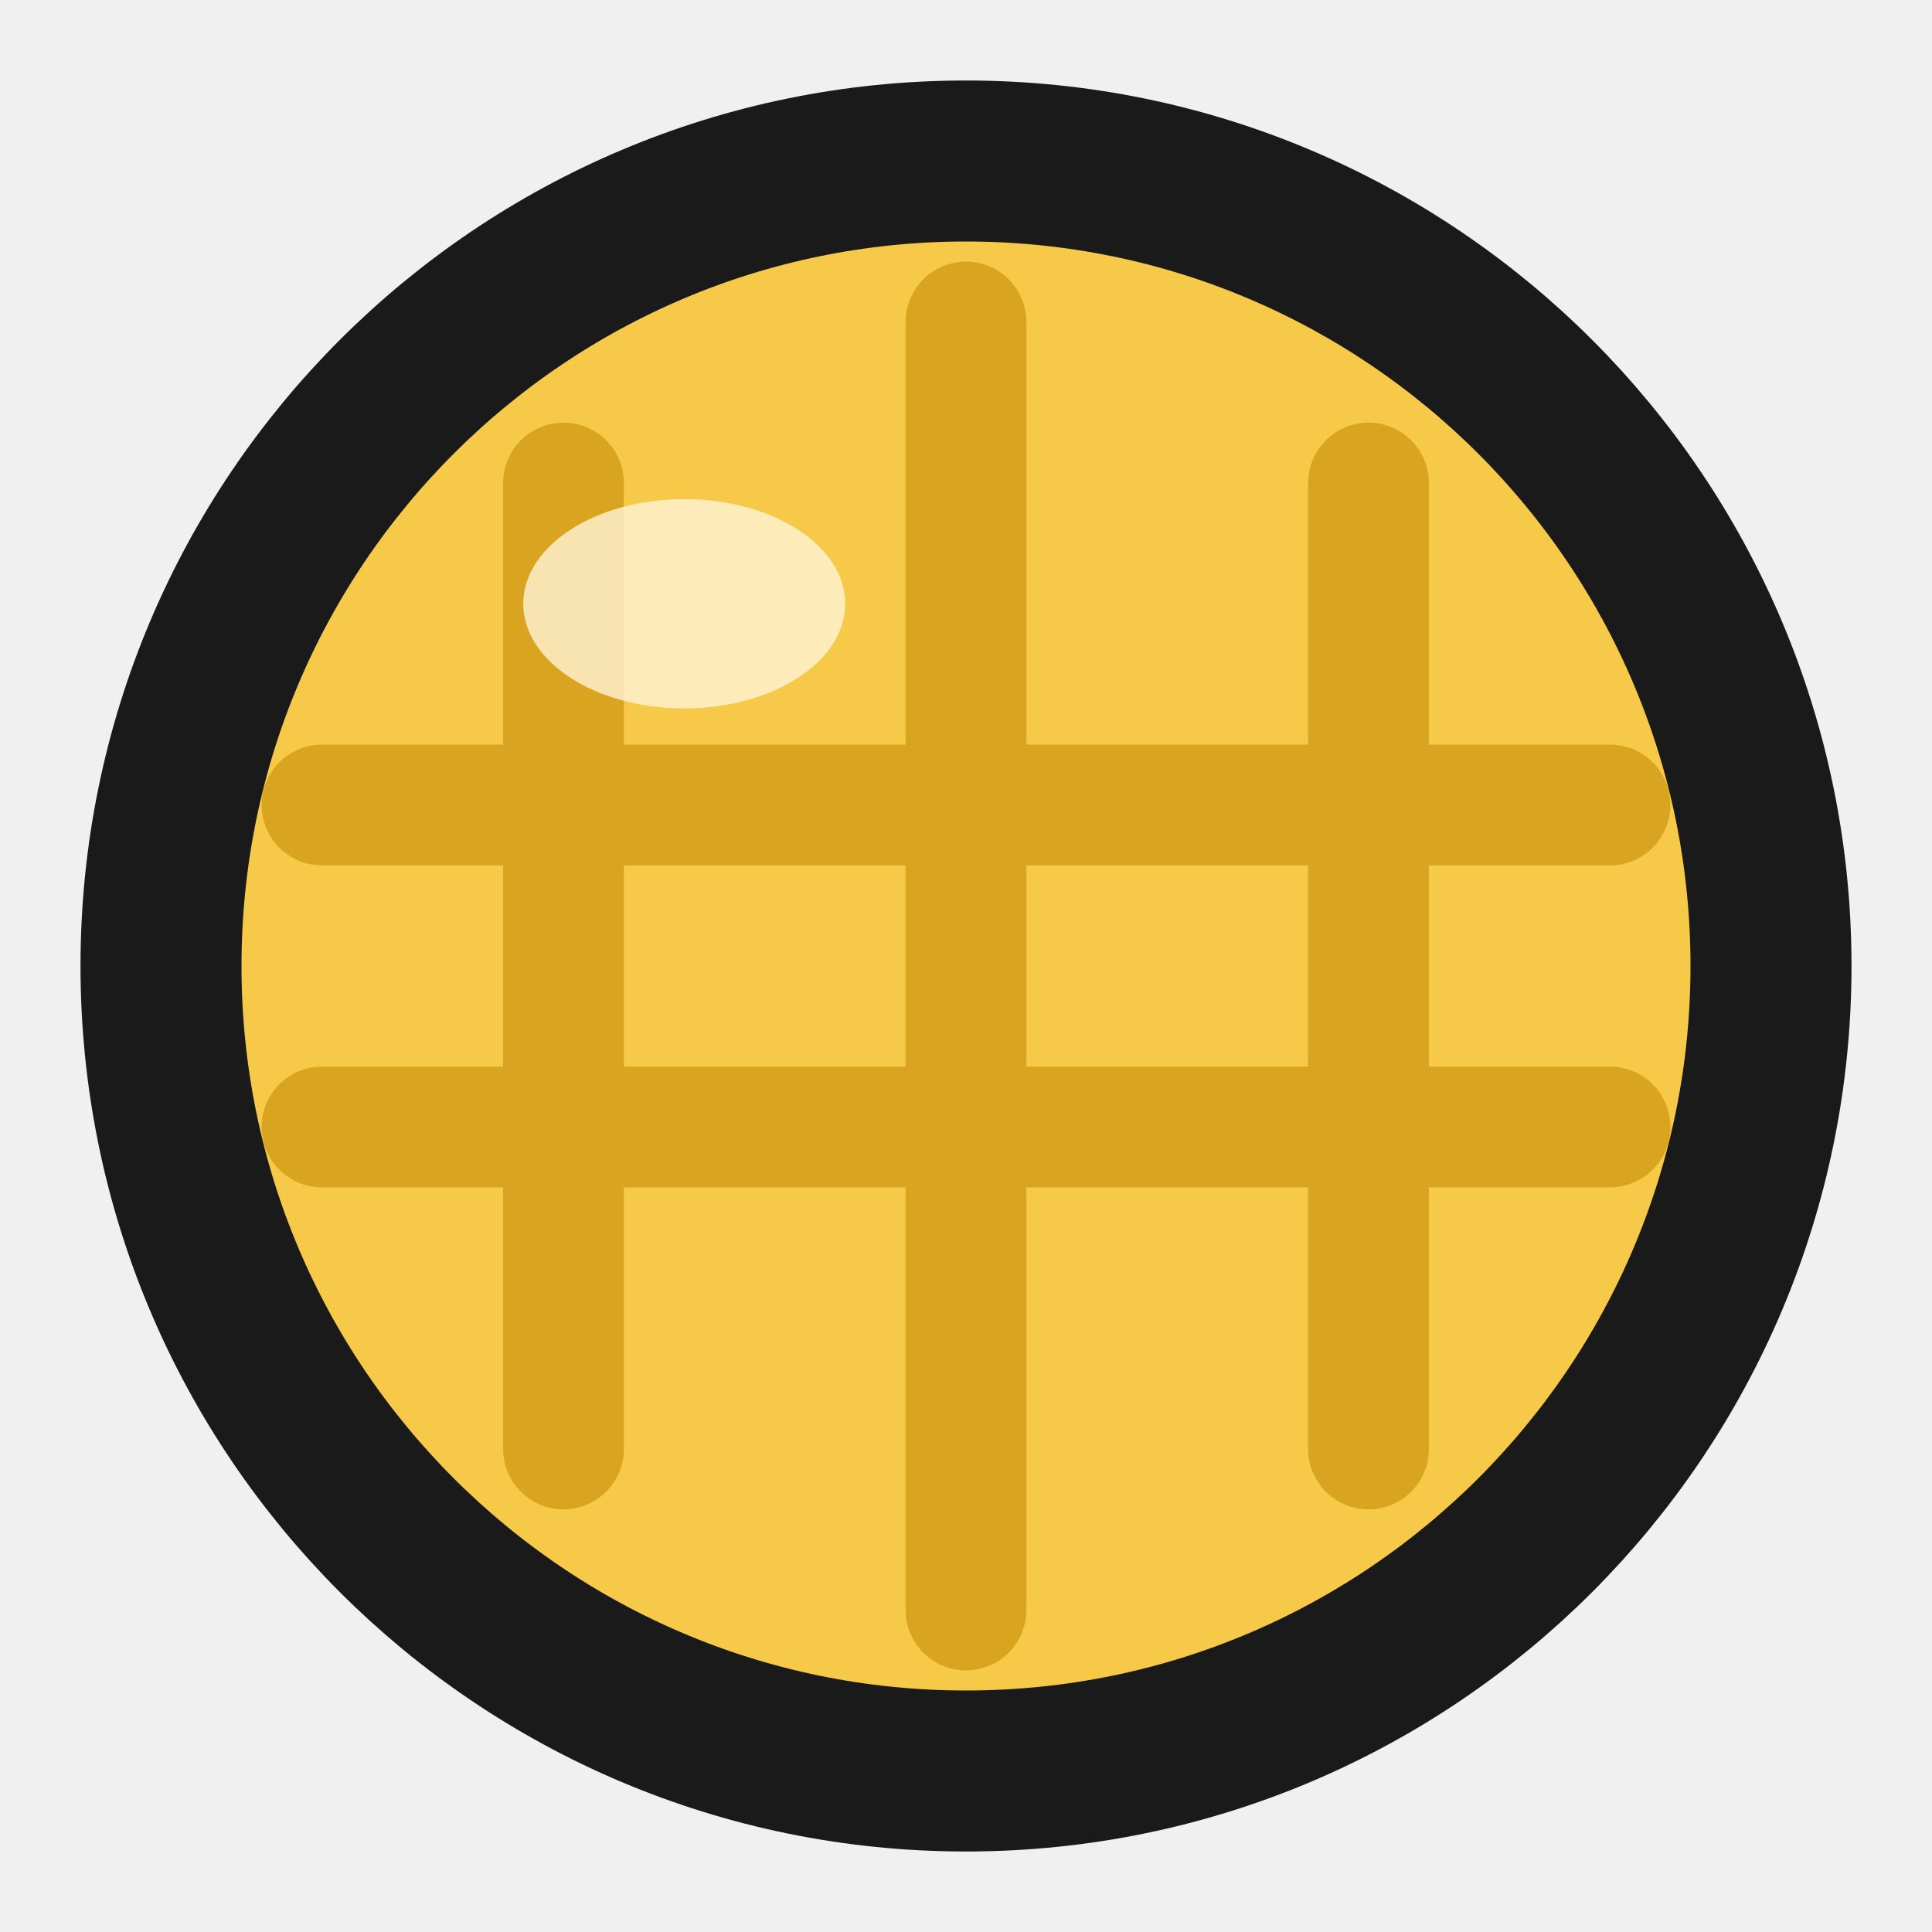
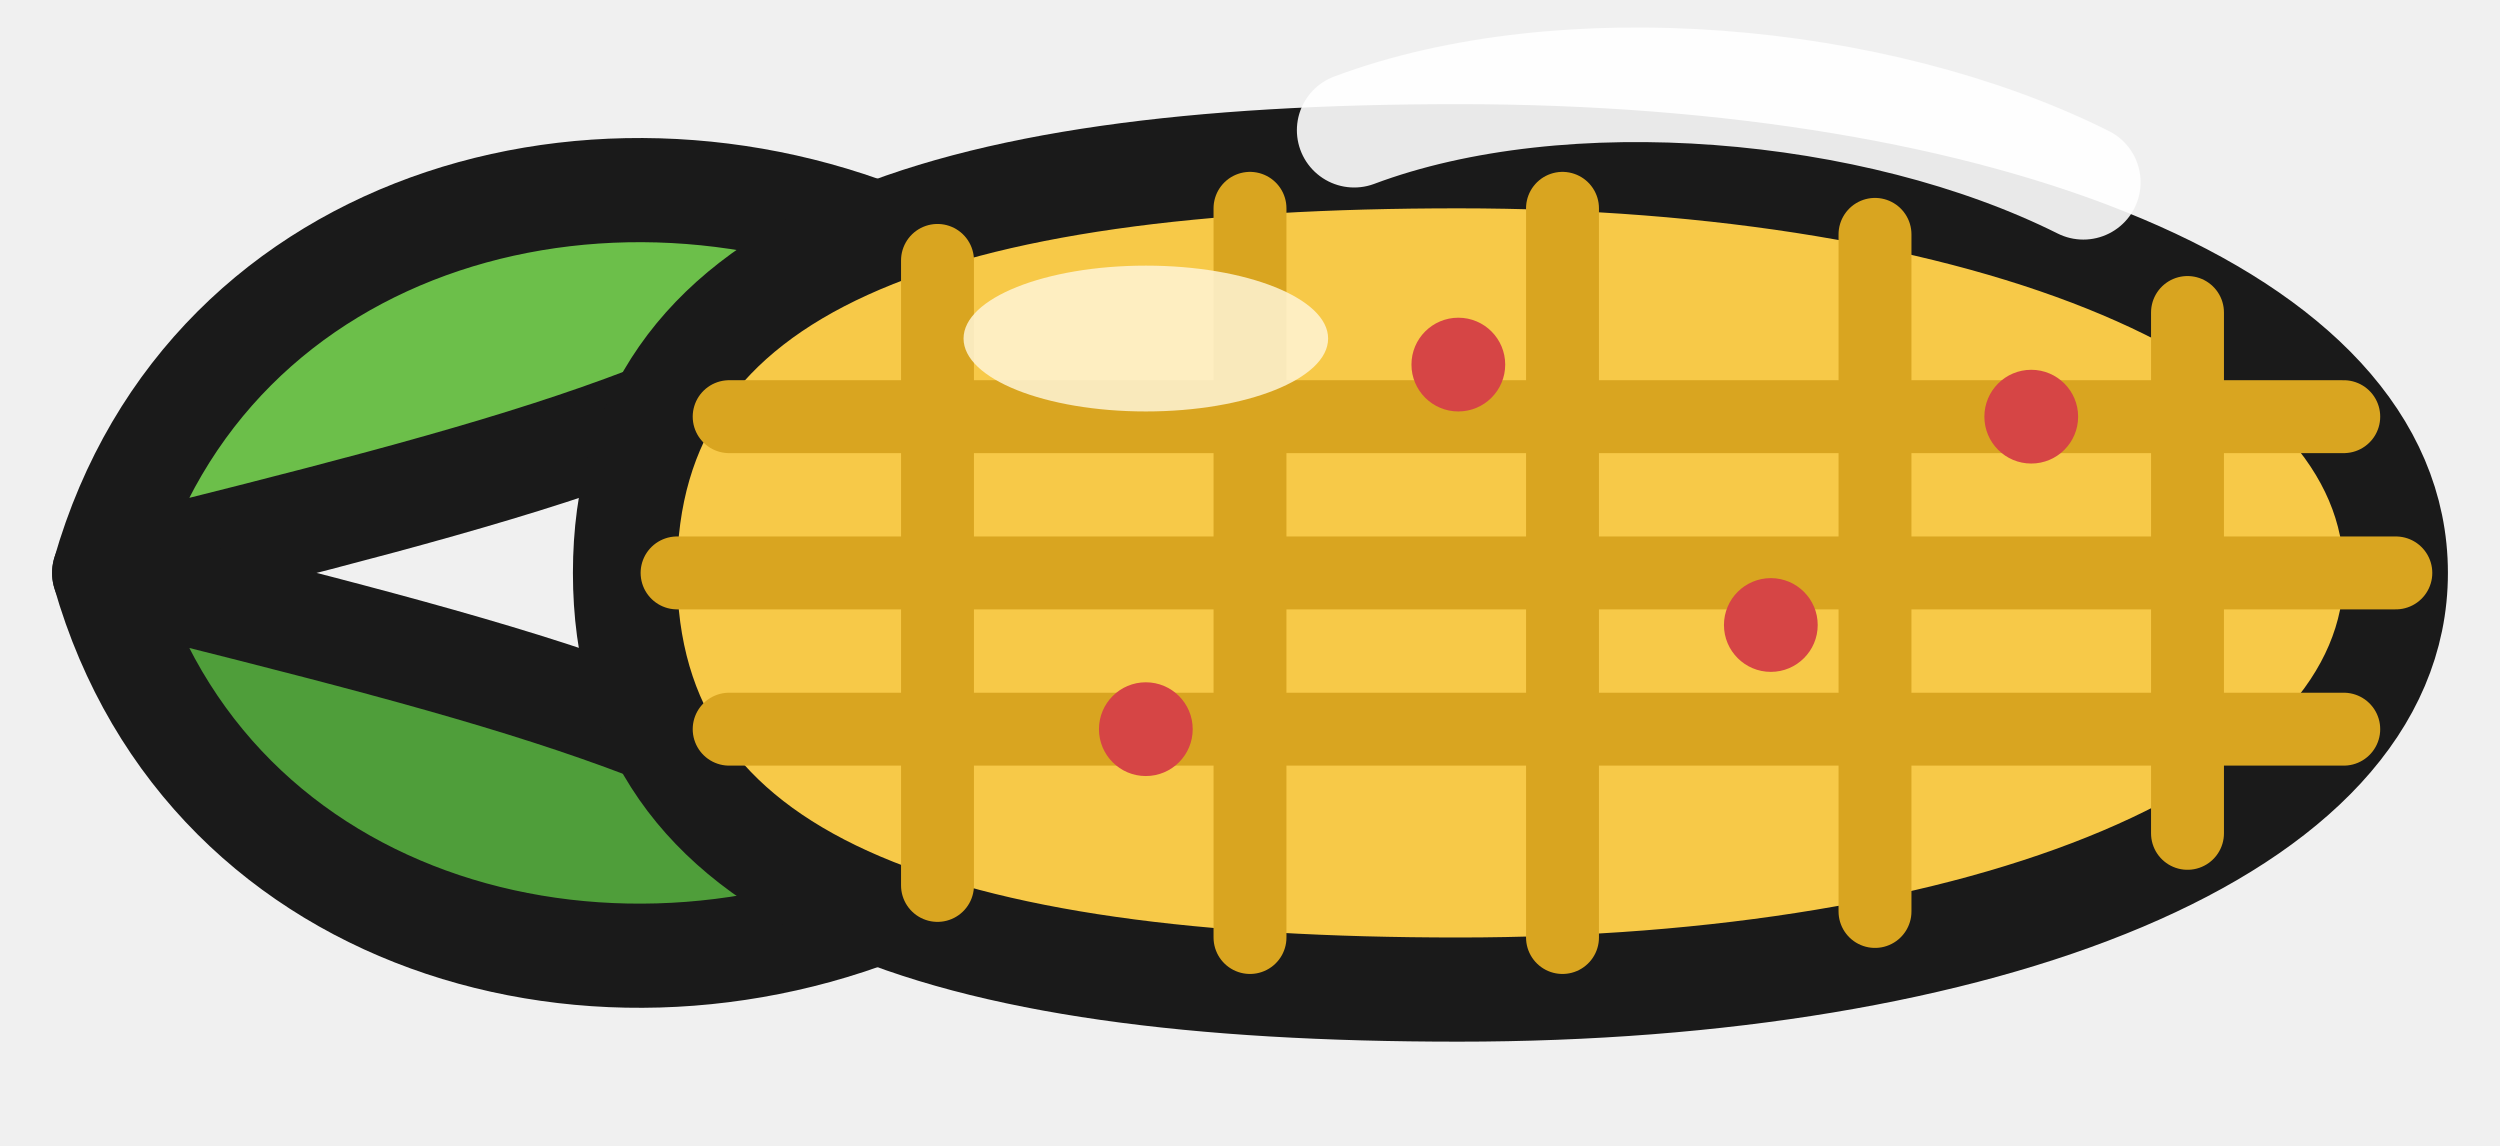
- <svg xmlns="http://www.w3.org/2000/svg" viewBox="0 0 24 24" width="24" height="24">
-   <ellipse cx="12" cy="12" rx="10" ry="10" fill="#f7c948" stroke="#1a1a1a" stroke-width="2" />
-   <g fill="none" stroke="#d9a520" stroke-width="1.5" stroke-linecap="round">
-     <line x1="7" y1="6" x2="7" y2="18" />
-     <line x1="12" y1="4" x2="12" y2="20" />
-     <line x1="17" y1="6" x2="17" y2="18" />
-     <line x1="4" y1="10" x2="20" y2="10" />
-     <line x1="4" y1="14" x2="20" y2="14" />
+ <svg xmlns="http://www.w3.org/2000/svg" viewBox="0 0 48 22" width="48" height="22">
+   <path d="M2 11 C 4 4, 12 2, 18 5 C 14 8, 10 9, 2 11 Z" fill="#6cbf4a" stroke="#1a1a1a" stroke-width="2" stroke-linejoin="round" />
+   <path d="M2 11 C 4 18, 12 20, 18 17 C 14 14, 10 13, 2 11 Z" fill="#4f9e3a" stroke="#1a1a1a" stroke-width="2" stroke-linejoin="round" />
+   <path d="M12 11 C 12 5, 18 3, 28 3 C 38 3, 46 6, 46 11 C 46 16, 38 19, 28 19 C 18 19, 12 17, 12 11 Z" fill="#f7c948" stroke="#1a1a1a" stroke-width="2" stroke-linejoin="round" />
+   <g fill="none" stroke="#d9a520" stroke-width="1.4" stroke-linecap="round">
+     <line x1="18" y1="5" x2="18" y2="17" />
+     <line x1="24" y1="4" x2="24" y2="18" />
+     <line x1="30" y1="4" x2="30" y2="18" />
+     <line x1="36" y1="4.5" x2="36" y2="17.5" />
+     <line x1="42" y1="6" x2="42" y2="16" />
+     <line x1="14" y1="8" x2="45" y2="8" />
+     <line x1="13" y1="11" x2="46" y2="11" />
+     <line x1="14" y1="14" x2="45" y2="14" />
  </g>
-   <ellipse cx="8.5" cy="7.5" rx="2" ry="1.3" fill="#fff4d6" opacity="0.8" />
+   <ellipse cx="22" cy="6.5" rx="3.5" ry="1.4" fill="#fff4d6" opacity="0.85" />
+   <path d="M26 2.5 C 30 1, 36 1.5, 40 3.5" fill="none" stroke="#ffffff" stroke-width="2.2" stroke-linecap="round" opacity="0.9" />
+   <g fill="#d64545">
+     <circle cx="28" cy="7" r="0.9" />
+     <circle cx="34" cy="12" r="0.9" />
+     <circle cx="39" cy="8" r="0.9" />
+     <circle cx="22" cy="14" r="0.9" />
+   </g>
</svg>
